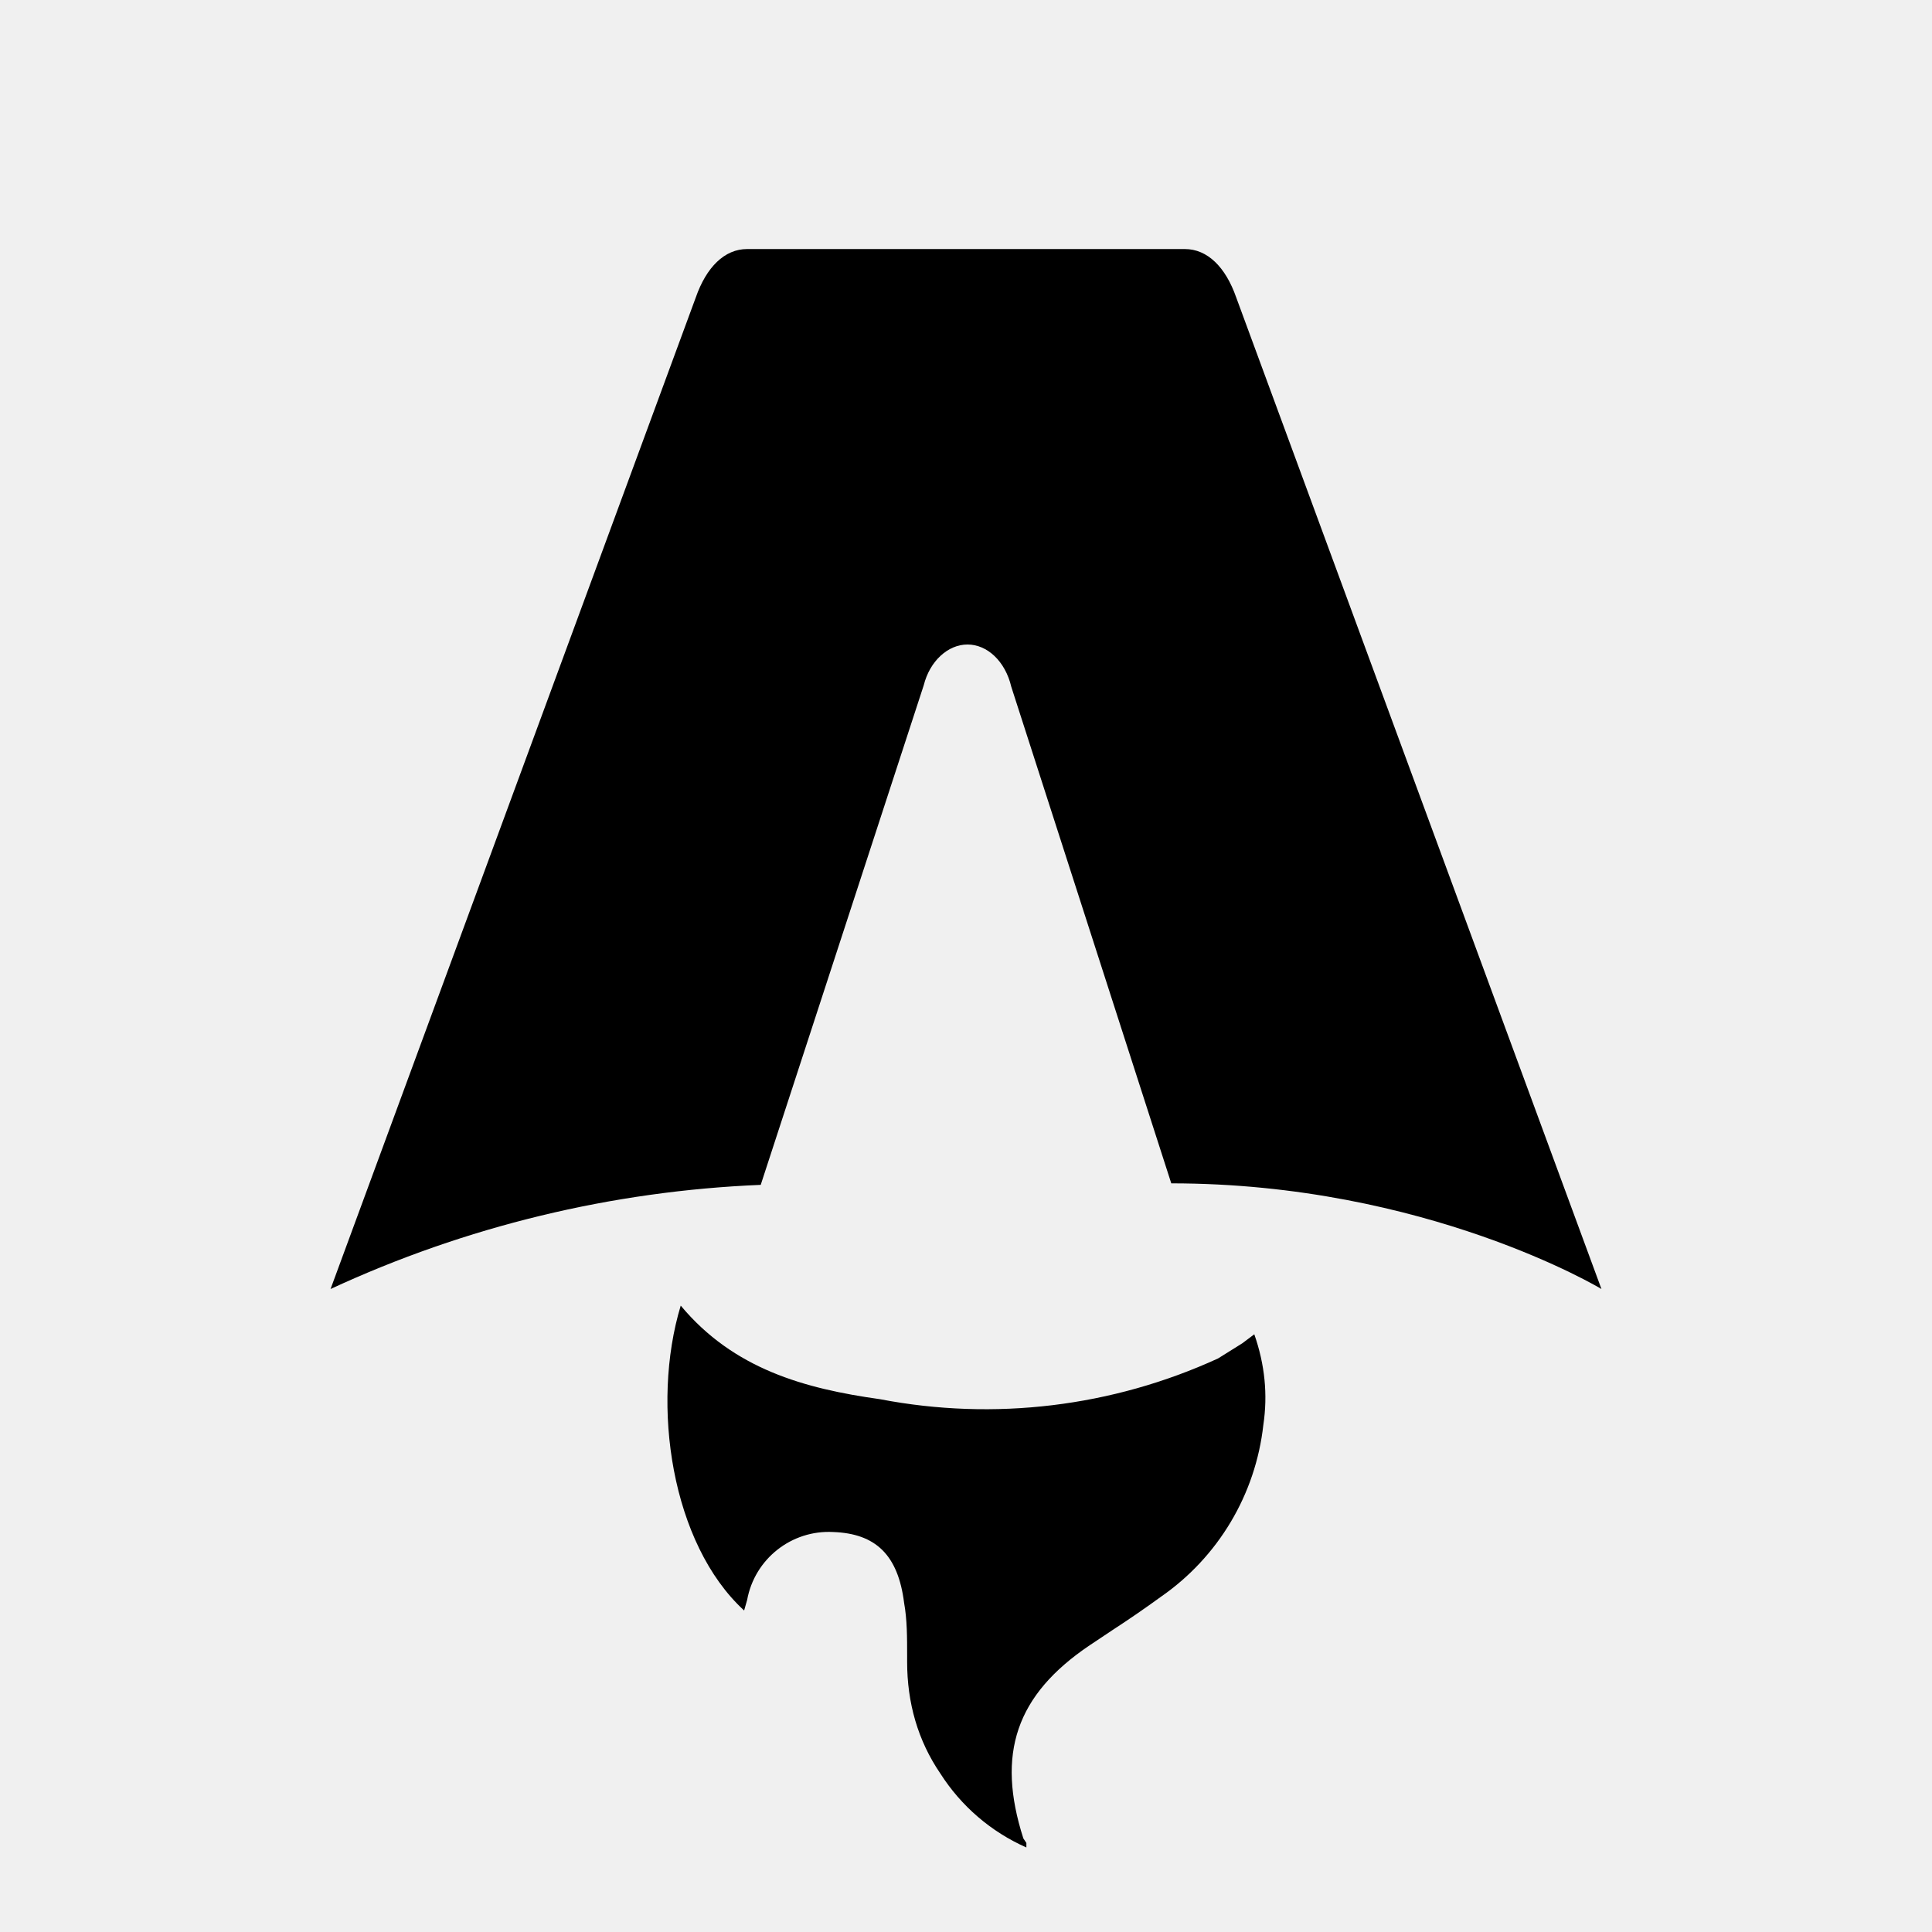
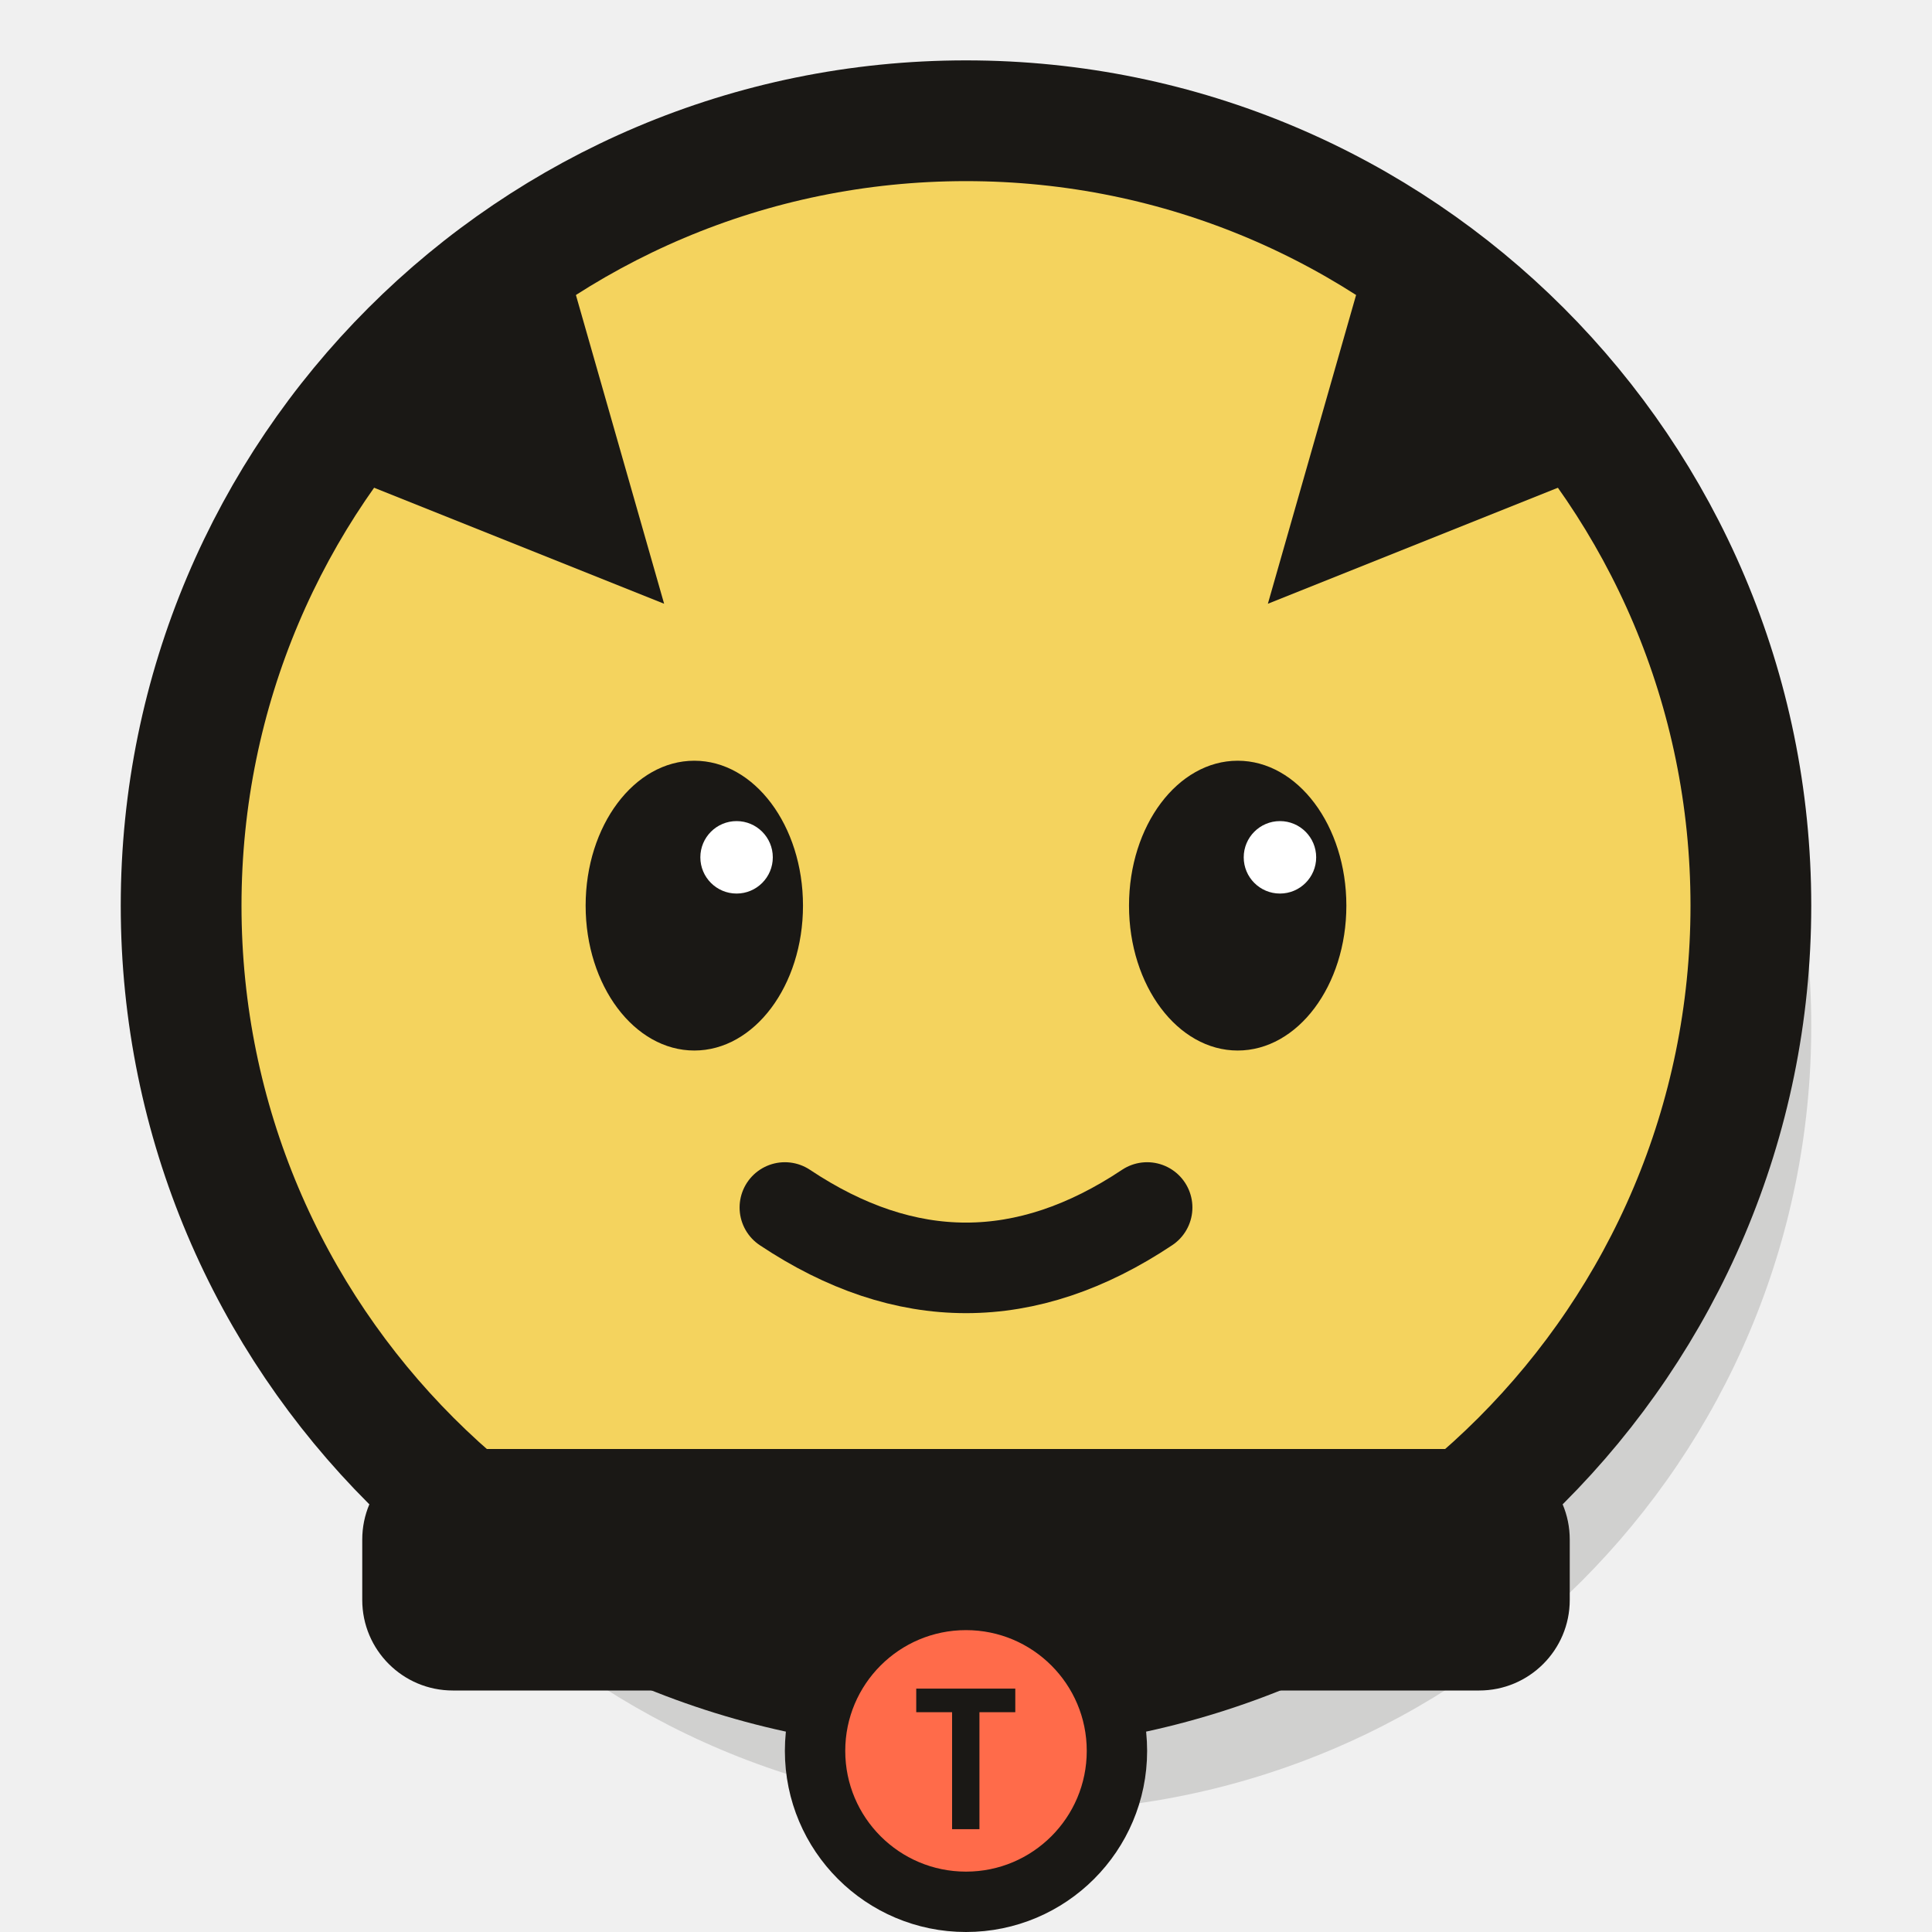
- <svg xmlns="http://www.w3.org/2000/svg" fill="none" viewBox="0 0 128 128">
-   <path d="M50.4 78.5a75.1 75.1 0 0 0-28.5 6.9l24.2-65.7c.7-2 1.9-3.2 3.4-3.2h29c1.5 0 2.7 1.2 3.4 3.2l24.2 65.7s-11.6-7-28.5-7L67 45.5c-.4-1.7-1.6-2.8-2.9-2.8-1.3 0-2.5 1.1-2.9 2.7L50.4 78.5Zm-1.1 28.2Zm-4.2-20.2c-2 6.6-.6 15.8 4.2 20.2a17.5 17.5 0 0 1 .2-.7 5.5 5.5 0 0 1 5.7-4.5c2.8.1 4.3 1.5 4.7 4.7.2 1.1.2 2.3.2 3.5v.4c0 2.7.7 5.2 2.2 7.4a13 13 0 0 0 5.7 4.9v-.3l-.2-.3c-1.8-5.6-.5-9.5 4.4-12.8l1.5-1a73 73 0 0 0 3.2-2.2 16 16 0 0 0 6.8-11.4c.3-2 .1-4-.6-6l-.8.6-1.6 1a37 37 0 0 1-22.4 2.7c-5-.7-9.7-2-13.2-6.2Z" />
-   <style>
-         path { fill: #000; }
-         @media (prefers-color-scheme: dark) {
-             path { fill: #FFF; }
-         }
-     </style>
+ <svg xmlns="http://www.w3.org/2000/svg" viewBox="0 0 32 32">
+   <circle cx="17" cy="17" r="13" fill="#1a1815" opacity="0.15" />
+   <circle cx="16" cy="15" r="13" fill="#f4d35e" stroke="#1a1815" stroke-width="2" />
+   <path d="M6 8 L9 3 L11 10 Z" fill="#1a1815" />
+   <path d="M26 8 L23 3 L21 10 Z" fill="#1a1815" />
+   <ellipse cx="11.5" cy="15" rx="1.8" ry="2.4" fill="#1a1815" />
+   <ellipse cx="20.5" cy="15" rx="1.8" ry="2.4" fill="#1a1815" />
+   <circle cx="12.2" cy="14.2" r="0.6" fill="#fff" />
+   <circle cx="21.2" cy="14.2" r="0.6" fill="#fff" />
+   <path d="M13 20 Q16 22 19 20" stroke="#1a1815" stroke-width="1.5" stroke-linecap="round" fill="none" />
+   <rect x="6" y="24" width="20" height="4" rx="1.5" fill="#1a1815" />
+   <circle cx="16" cy="29" r="2.5" fill="#ff6b4a" stroke="#1a1815" stroke-width="1" />
+   <text x="16" y="30.3" font-family="monospace" font-size="3.2" font-weight="900" fill="#1a1815" text-anchor="middle">T</text>
</svg>
